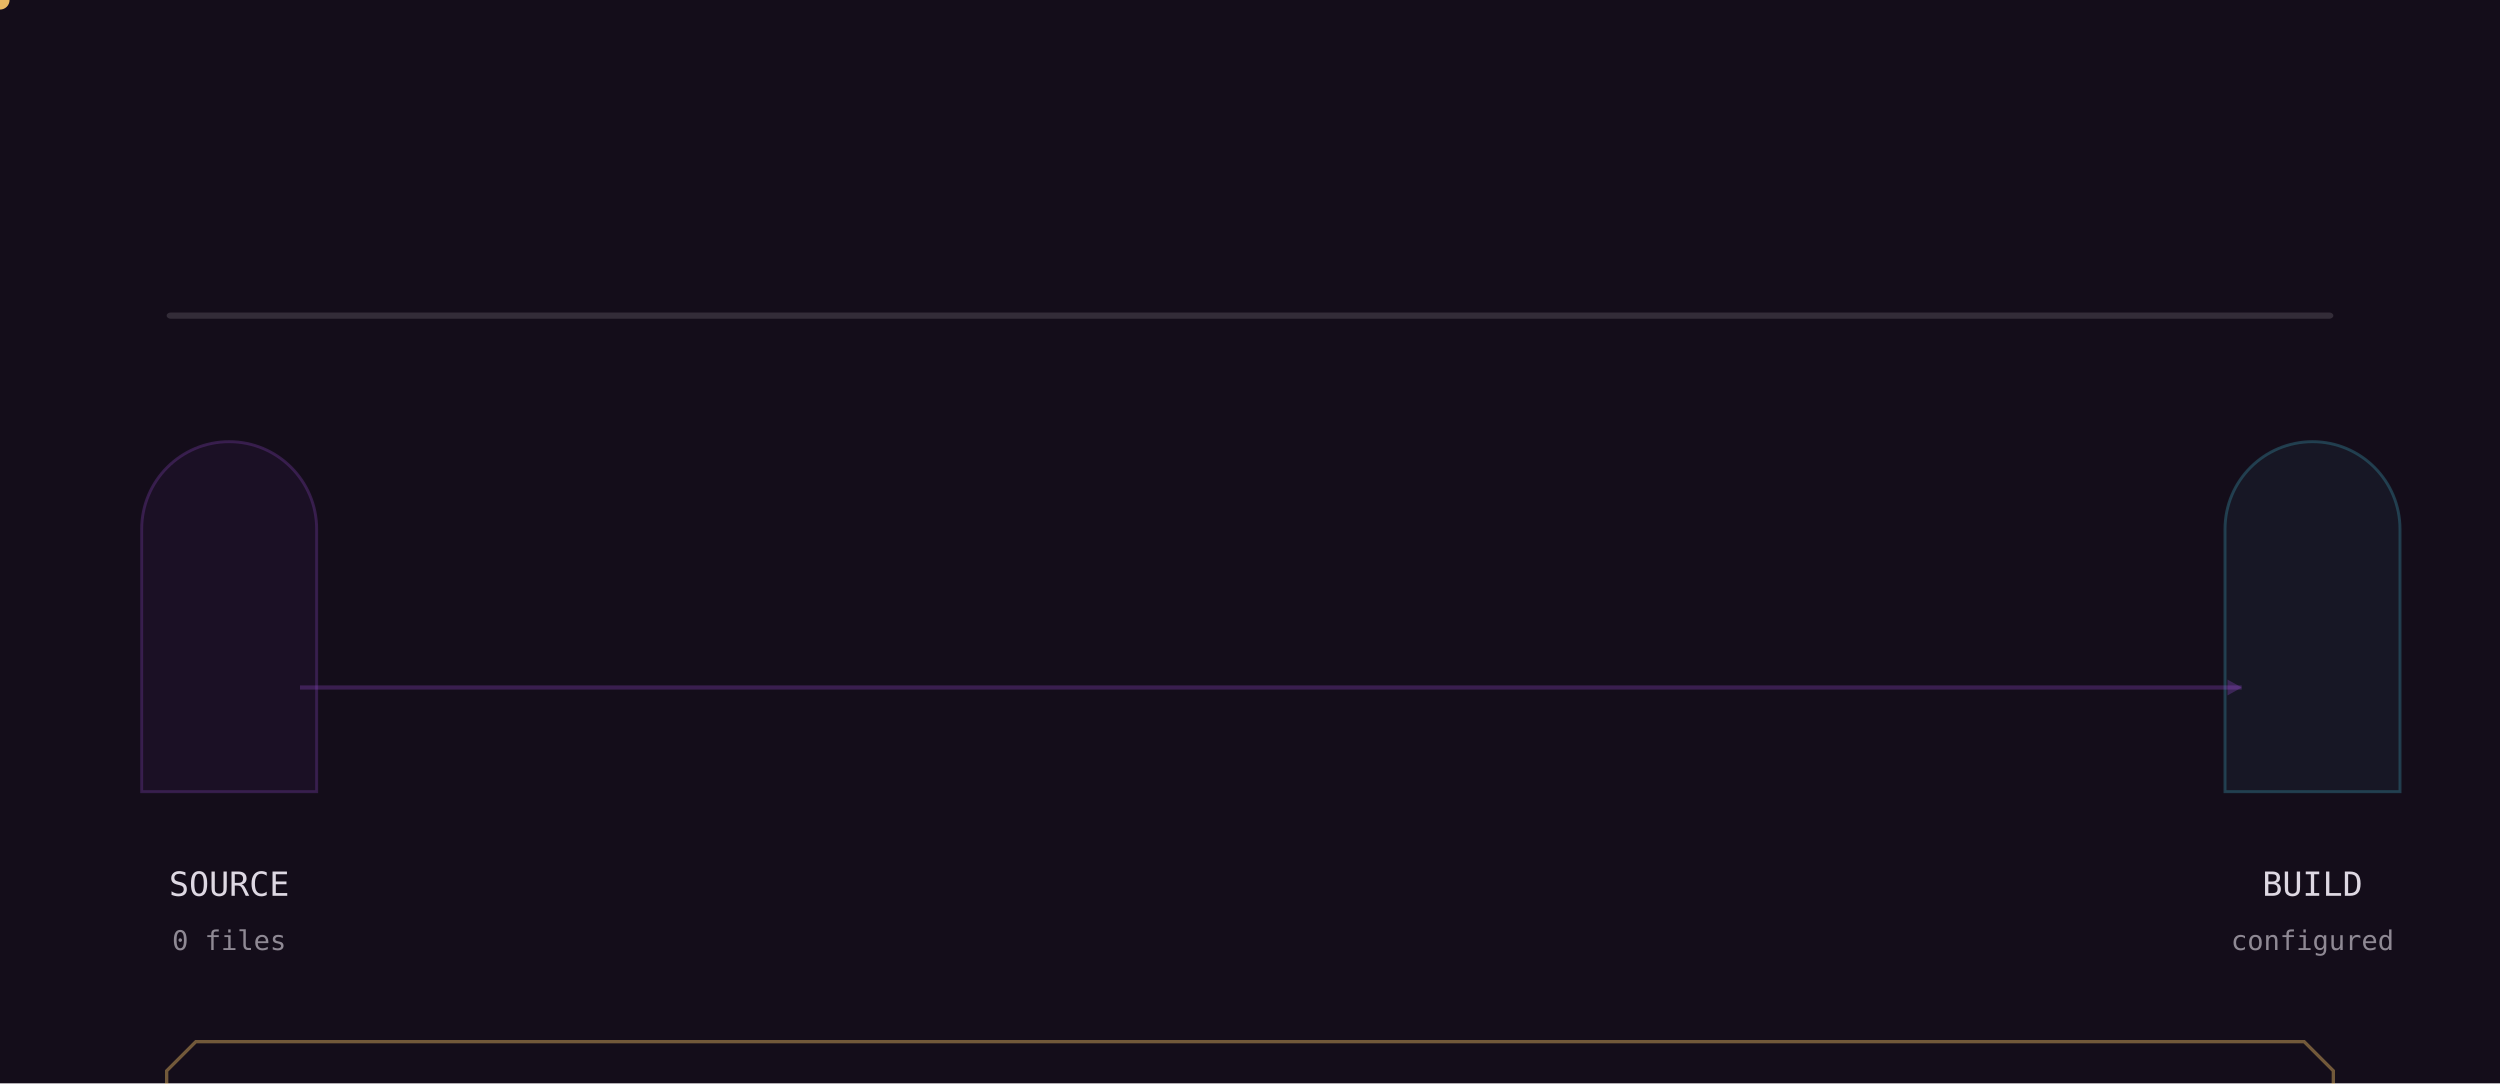
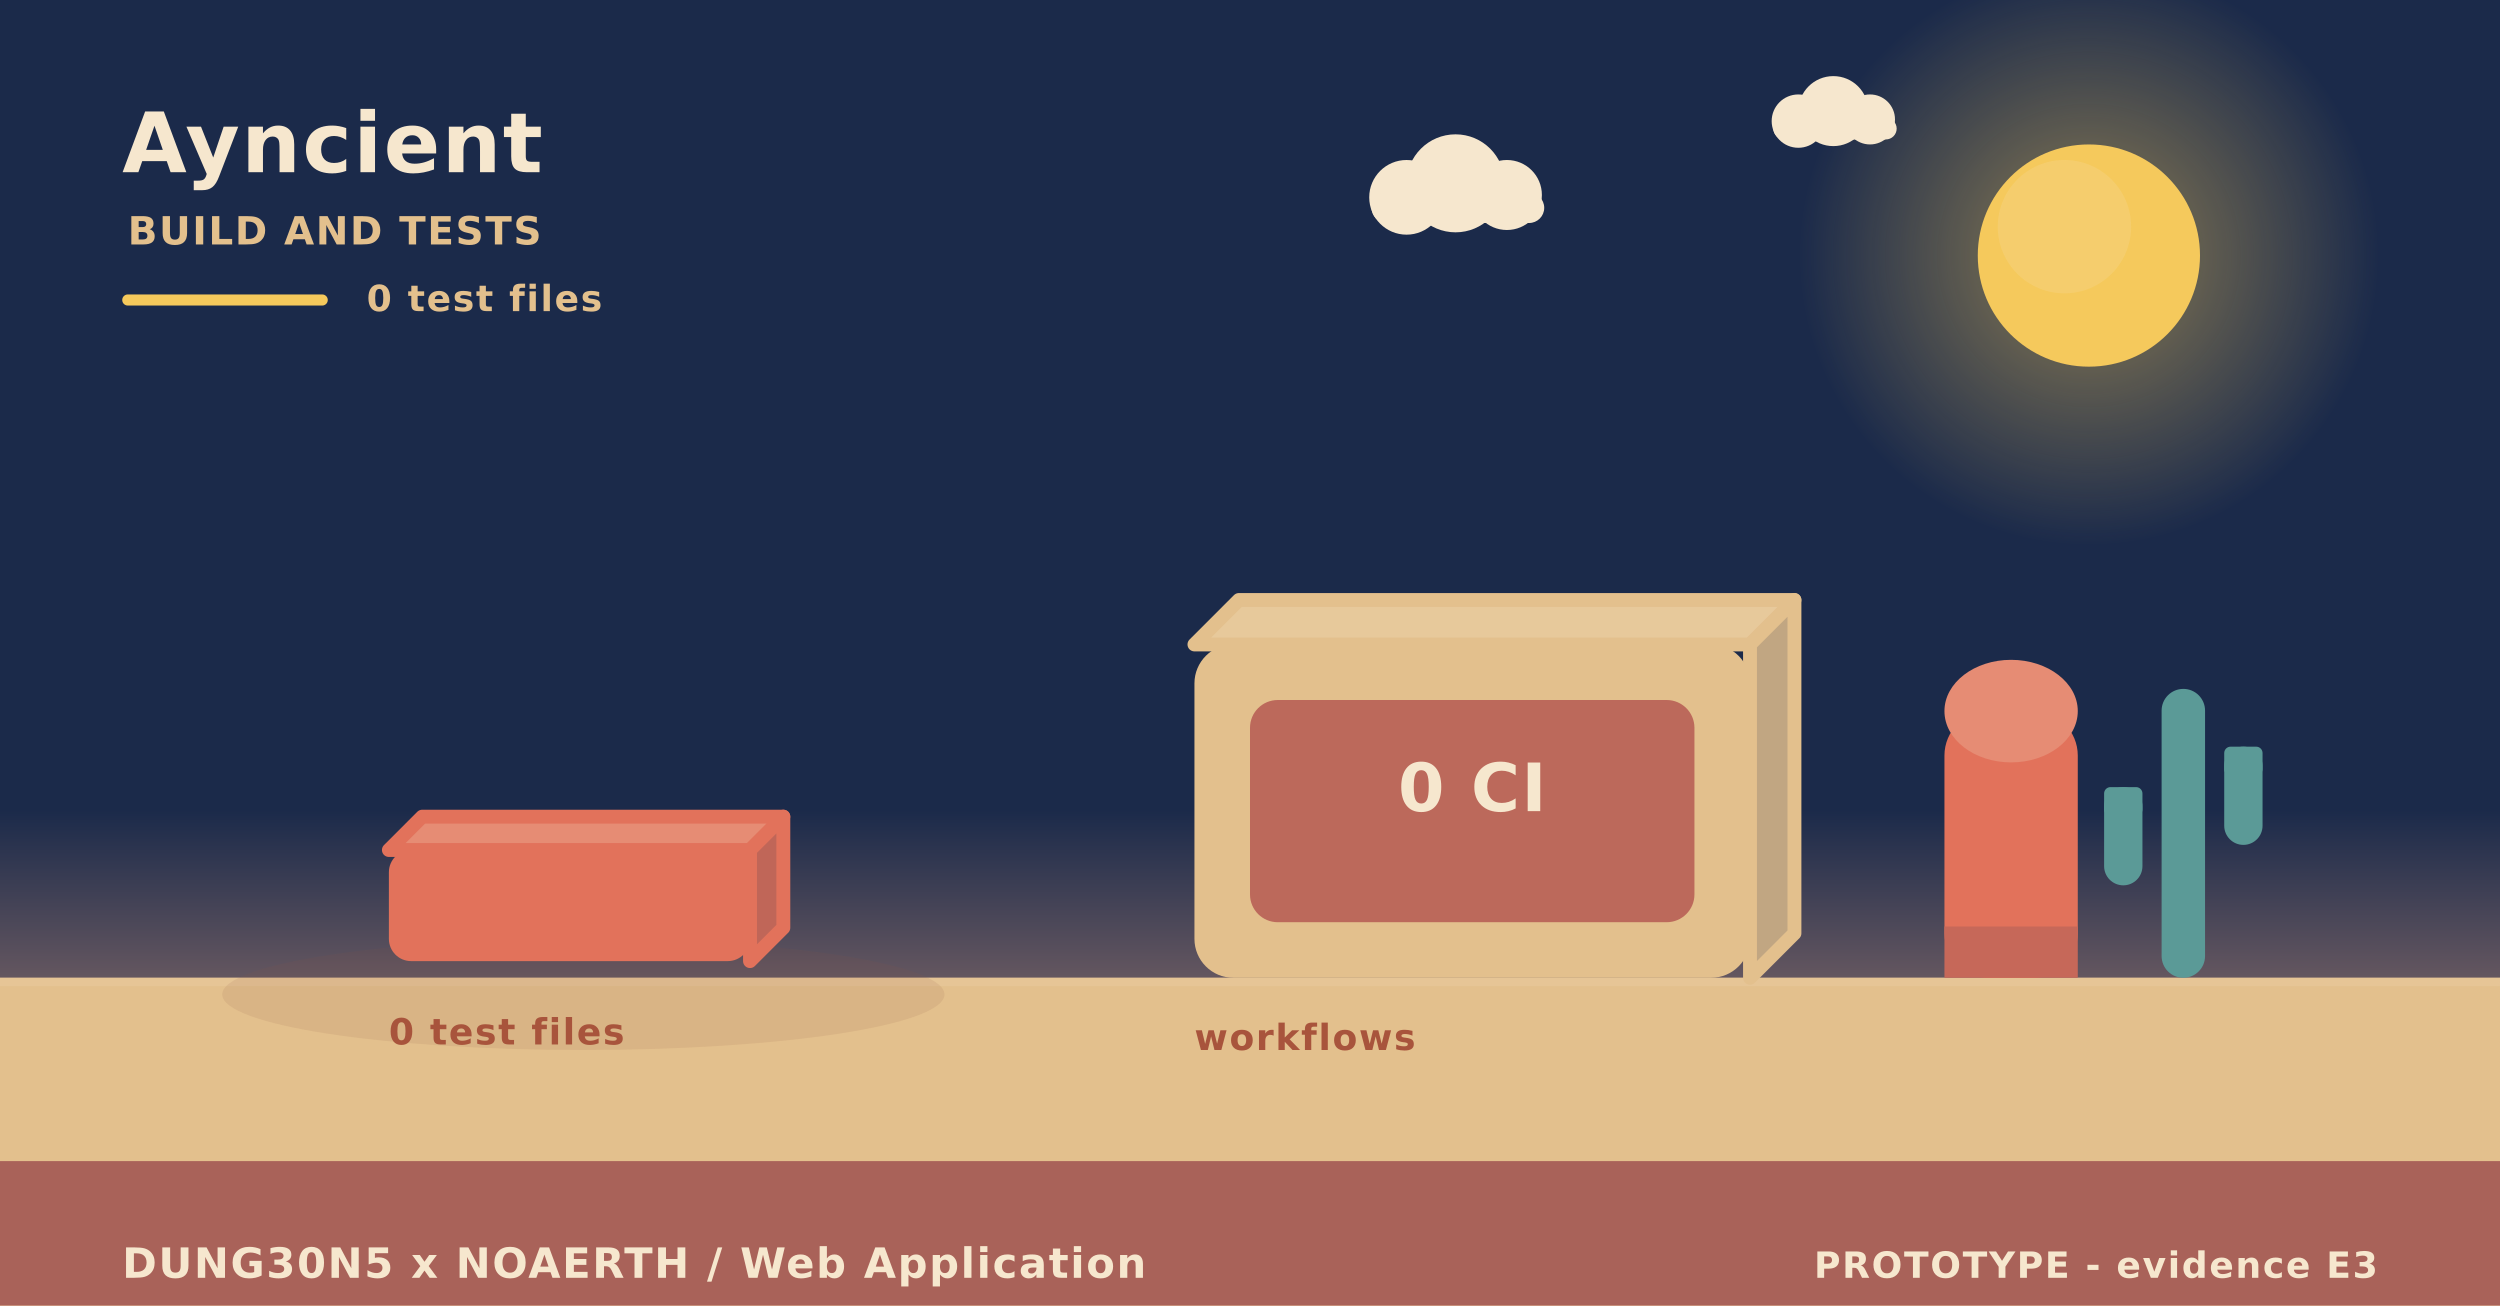
- <svg xmlns="http://www.w3.org/2000/svg" viewBox="0 0 1200 520" width="1200" height="520" role="img" aria-label="Ayncient build evidence">
-   <rect width="1200" height="520" fill="#140d1a" />
-   <defs>
-     <linearGradient id="gb" x1="0" y1="0" x2="1" y2="1">
-       <stop offset="0%" stop-color="#9d4edd" />
-       <stop offset="100%" stop-color="#48cae4" />
-     </linearGradient>
-   </defs>
-   <rect x="80.00" y="150.00" width="1040.00" height="3.00" rx="2.00" fill="rgba(244,238,248,0.140)" opacity="1.00" />
-   <path d="M68.00,380.00 L68.00,254.00 A42.00,42.00 0 0 1 152.00,254.00 L152.00,380.00 Z" fill="rgba(157,78,221,0.100)" opacity="0.55" stroke="rgba(157,78,221,0.450)" stroke-width="1.4" />
-   <polygon points="-192.26,189.00 -136.83,221.00 -136.83,157.00 -192.26,125.00" fill="#94763d" opacity="0.95" />
-   <polygon points="-247.68,221.00 -192.26,253.00 -192.26,189.00 -247.68,157.00" fill="#389eb2" opacity="0.95" />
-   <polygon points="-192.26,125.00 -136.83,157.00 -192.26,189.00 -247.68,157.00" fill="#9d4edd" opacity="0.95" />
-   <text x="110" y="430" font-family="ui-monospace,Menlo,monospace" font-size="16" fill="rgba(244,238,248,0.900)" text-anchor="middle">SOURCE</text>
-   <text x="110" y="456" font-family="ui-monospace,Menlo,monospace" font-size="13" fill="rgba(244,238,248,0.550)" text-anchor="middle">0 files</text>
-   <path d="M1068.00,380.00 L1068.00,254.00 A42.00,42.00 0 0 1 1152.00,254.00 L1152.00,380.00 Z" fill="rgba(72,202,228,0.100)" opacity="0.55" stroke="rgba(72,202,228,0.450)" stroke-width="1.4" />
-   <polygon points="673.77,689.00 729.19,721.00 729.19,657.00 673.77,625.00" fill="#94763d" opacity="0.95" />
-   <polygon points="618.34,721.00 673.77,753.00 673.77,689.00 618.34,657.00" fill="#389eb2" opacity="0.95" />
-   <polygon points="673.77,625.00 729.19,657.00 673.77,689.00 618.34,657.00" fill="#48cae4" opacity="0.95" />
-   <text x="1110" y="430" font-family="ui-monospace,Menlo,monospace" font-size="16" fill="rgba(244,238,248,0.900)" text-anchor="middle">BUILD</text>
-   <text x="1110" y="456" font-family="ui-monospace,Menlo,monospace" font-size="13" fill="rgba(244,238,248,0.550)" text-anchor="middle">configured</text>
-   <line x1="144.00" y1="330.00" x2="1076.00" y2="330.00" stroke="rgba(157,78,221,0.500)" stroke-width="2.00" opacity="0.55" />
-   <polygon points="1076.00,330.00 1069.20,326.20 1069.20,333.80" fill="rgba(157,78,221,0.500)" opacity="0.55" />
-   <g opacity="0.9">
-     <circle cx="0.00" cy="0.00" r="4.60" fill="#ffcb69" opacity="1.00" />
-     <animateTransform attributeName="transform" type="translate" values="144.00,330.00 1076.00,330.00" dur="4.133s" begin="0.0s" repeatCount="indefinite" />
-     <animateTransform attributeName="transform" type="translate" values="1076.00,330.00 144.00,330.00" dur="4.133s" begin="2.067s" repeatCount="indefinite" />
+ <svg xmlns="http://www.w3.org/2000/svg" width="900" height="470" viewBox="0 0 900 470" role="img" aria-label="Ayncient - how it is verified">
+   <linearGradient id="skyb" x1="0" y1="0" x2="0" y2="1">
+     <stop offset="0" stop-color="#1b2a4a" />
+     <stop offset="0.62" stop-color="#1b2a4a" />
+     <stop offset="1" stop-color="#f3ad8a" />
+   </linearGradient>
+   <rect width="900" height="470" fill="url(#skyb)" />
+   <radialGradient id="sunb">
+     <stop offset="0.35" stop-color="#f5c95c" stop-opacity="0.34" />
+     <stop offset="1" stop-color="#f5c95c" stop-opacity="0" />
+   </radialGradient>
+   <circle cx="752" cy="92" r="104" fill="url(#sunb)" />
+   <circle cx="752" cy="92" r="40" fill="#f5c95c" />
+   <circle cx="743.2" cy="81.6" r="24" fill="#f5d27e" opacity="0.5" />
+   <g>
+     <circle cx="524" cy="66" r="17.64" fill="#f6e7ce" />
+     <circle cx="506.36" cy="71.04" r="13.44" fill="#f6e7ce" />
+     <circle cx="542.48" cy="70.2" r="12.6" fill="#f6e7ce" />
+     <rect x="493.76" y="69.36" width="62.16" height="10.92" rx="5.46" fill="#f6e7ce" />
+     <animateTransform attributeName="transform" type="translate" values="0 0;24 0;0 0" dur="36s" begin="0s" repeatCount="indefinite" />
  </g>
-   <path d="M94.00,500.00 H1106.00 L1120.00,514.00 V546.00 L1106.00,560.00 H94.00 L80.00,546.00 V514.00 Z" fill="none" stroke="rgba(255,203,105,0.500)" stroke-width="1.60" opacity="0.80" />
-   <text x="600" y="536" font-family="ui-monospace,Menlo,monospace" font-size="16" fill="rgba(255,203,105,0.950)" text-anchor="middle">no test suite present in this repository — shown as measured, not implied</text>
+   <g>
+     <circle cx="660" cy="40" r="12.6" fill="#f6e7ce" />
+     <circle cx="647.4" cy="43.6" r="9.6" fill="#f6e7ce" />
+     <circle cx="673.2" cy="43" r="9" fill="#f6e7ce" />
+     <rect x="638.4" y="42.4" width="44.4" height="7.8" rx="3.9" fill="#f6e7ce" />
+     <animateTransform attributeName="transform" type="translate" values="0 0;-18 0;0 0" dur="46s" begin="3s" repeatCount="indefinite" />
+   </g>
+   <rect x="0" y="352" width="900" height="118" fill="#e3c08d" />
+   <rect x="0" y="352" width="900" height="3" fill="#e6c596" />
+   <text x="44" y="62" font-family="Verdana,DejaVu Sans,sans-serif" font-size="30" font-weight="700" letter-spacing="0.6" fill="#f6e7ce" text-anchor="start">Ayncient</text>
+   <text x="46" y="88" font-family="Verdana,DejaVu Sans,sans-serif" font-size="14" font-weight="700" letter-spacing="0.6" fill="#e3c08d" text-anchor="start">BUILD AND TESTS</text>
+   <rect x="44" y="106" width="74" height="4" rx="2" fill="#f5c95c" />
+   <text x="132" y="112" font-family="Verdana,DejaVu Sans,sans-serif" font-size="13" font-weight="700" letter-spacing="0.6" fill="#e3c08d" text-anchor="start">0 test files</text>
+   <ellipse cx="210" cy="358" rx="130" ry="20" fill="rgba(138,90,68,0.11)" />
+   <g>
+     <path d="M140,306 L270,306 L282,294 L152,294 Z" fill="#e68c74" stroke="#e2725b" stroke-width="5" stroke-linejoin="round" />
+     <path d="M270,306 L282,294 L282,334 L270,346 Z" fill="#c06658" stroke="#e2725b" stroke-width="5" stroke-linejoin="round" />
+     <rect x="140" y="306" width="130" height="40" rx="8" fill="#e2725b" />
+     <animateTransform attributeName="transform" type="translate" values="0 10;0 0" dur="0.8s" begin="0.5s" fill="freeze" />
+   </g>
+   <text x="140" y="376" font-family="Verdana,DejaVu Sans,sans-serif" font-size="13" font-weight="700" letter-spacing="0.6" fill="#a8543c" text-anchor="start">0 test files</text>
+   <path d="M430,232 L630,232 L646,216 L446,216 Z" fill="#e7c99b" stroke="#e3c08d" stroke-width="5" stroke-linejoin="round" />
+   <path d="M630,232 L646,216 L646,336 L630,352 Z" fill="#c1a682" stroke="#e3c08d" stroke-width="5" stroke-linejoin="round" />
+   <rect x="430" y="232" width="200" height="120" rx="14" fill="#e3c08d" />
+   <rect x="450" y="252" width="160" height="80" rx="10" fill="#ba6458" opacity="0.94" />
+   <text x="530" y="292" font-family="Verdana,DejaVu Sans,sans-serif" font-size="24" font-weight="700" letter-spacing="0.6" fill="#f6e7ce" text-anchor="middle">0 CI</text>
+   <text x="430" y="378" font-family="Verdana,DejaVu Sans,sans-serif" font-size="13" font-weight="700" letter-spacing="0.6" fill="#a8543c" text-anchor="start">workflows</text>
+   <rect x="700" y="256" width="48" height="96" rx="16" fill="#e2725b" />
+   <ellipse cx="724" cy="256" rx="24" ry="18.46" fill="#e68c74" />
+   <rect x="700" y="333.54" width="48" height="18.46" fill="#c66859" />
+   <rect x="778.18" y="248" width="15.64" height="104" rx="7.82" fill="#5b9a97" />
+   <rect x="757.48" y="283.36" width="13.8" height="35.36" rx="6.9" fill="#5b9a97" />
+   <rect x="757.48" y="283.36" width="13.8" height="10.4" rx="2.3" fill="#5b9a97" />
+   <rect x="800.72" y="268.8" width="13.8" height="35.36" rx="6.9" fill="#5b9a97" />
+   <rect x="800.72" y="268.8" width="13.8" height="10.4" rx="2.3" fill="#5b9a97" />
+   <rect x="0" y="418" width="900" height="52" rx="0" fill="#a65c56" opacity="0.94" />
+   <text x="44" y="460" font-family="Verdana,DejaVu Sans,sans-serif" font-size="15" font-weight="700" letter-spacing="0.6" fill="#f6e7ce" text-anchor="start">DUNG30N5 x NOAERTH  /  Web Application</text>
+   <text x="856" y="460" font-family="Verdana,DejaVu Sans,sans-serif" font-size="13" font-weight="700" letter-spacing="0.6" fill="#f6e7ce" text-anchor="end">PROTOTYPE  -  evidence E3</text>
</svg>
